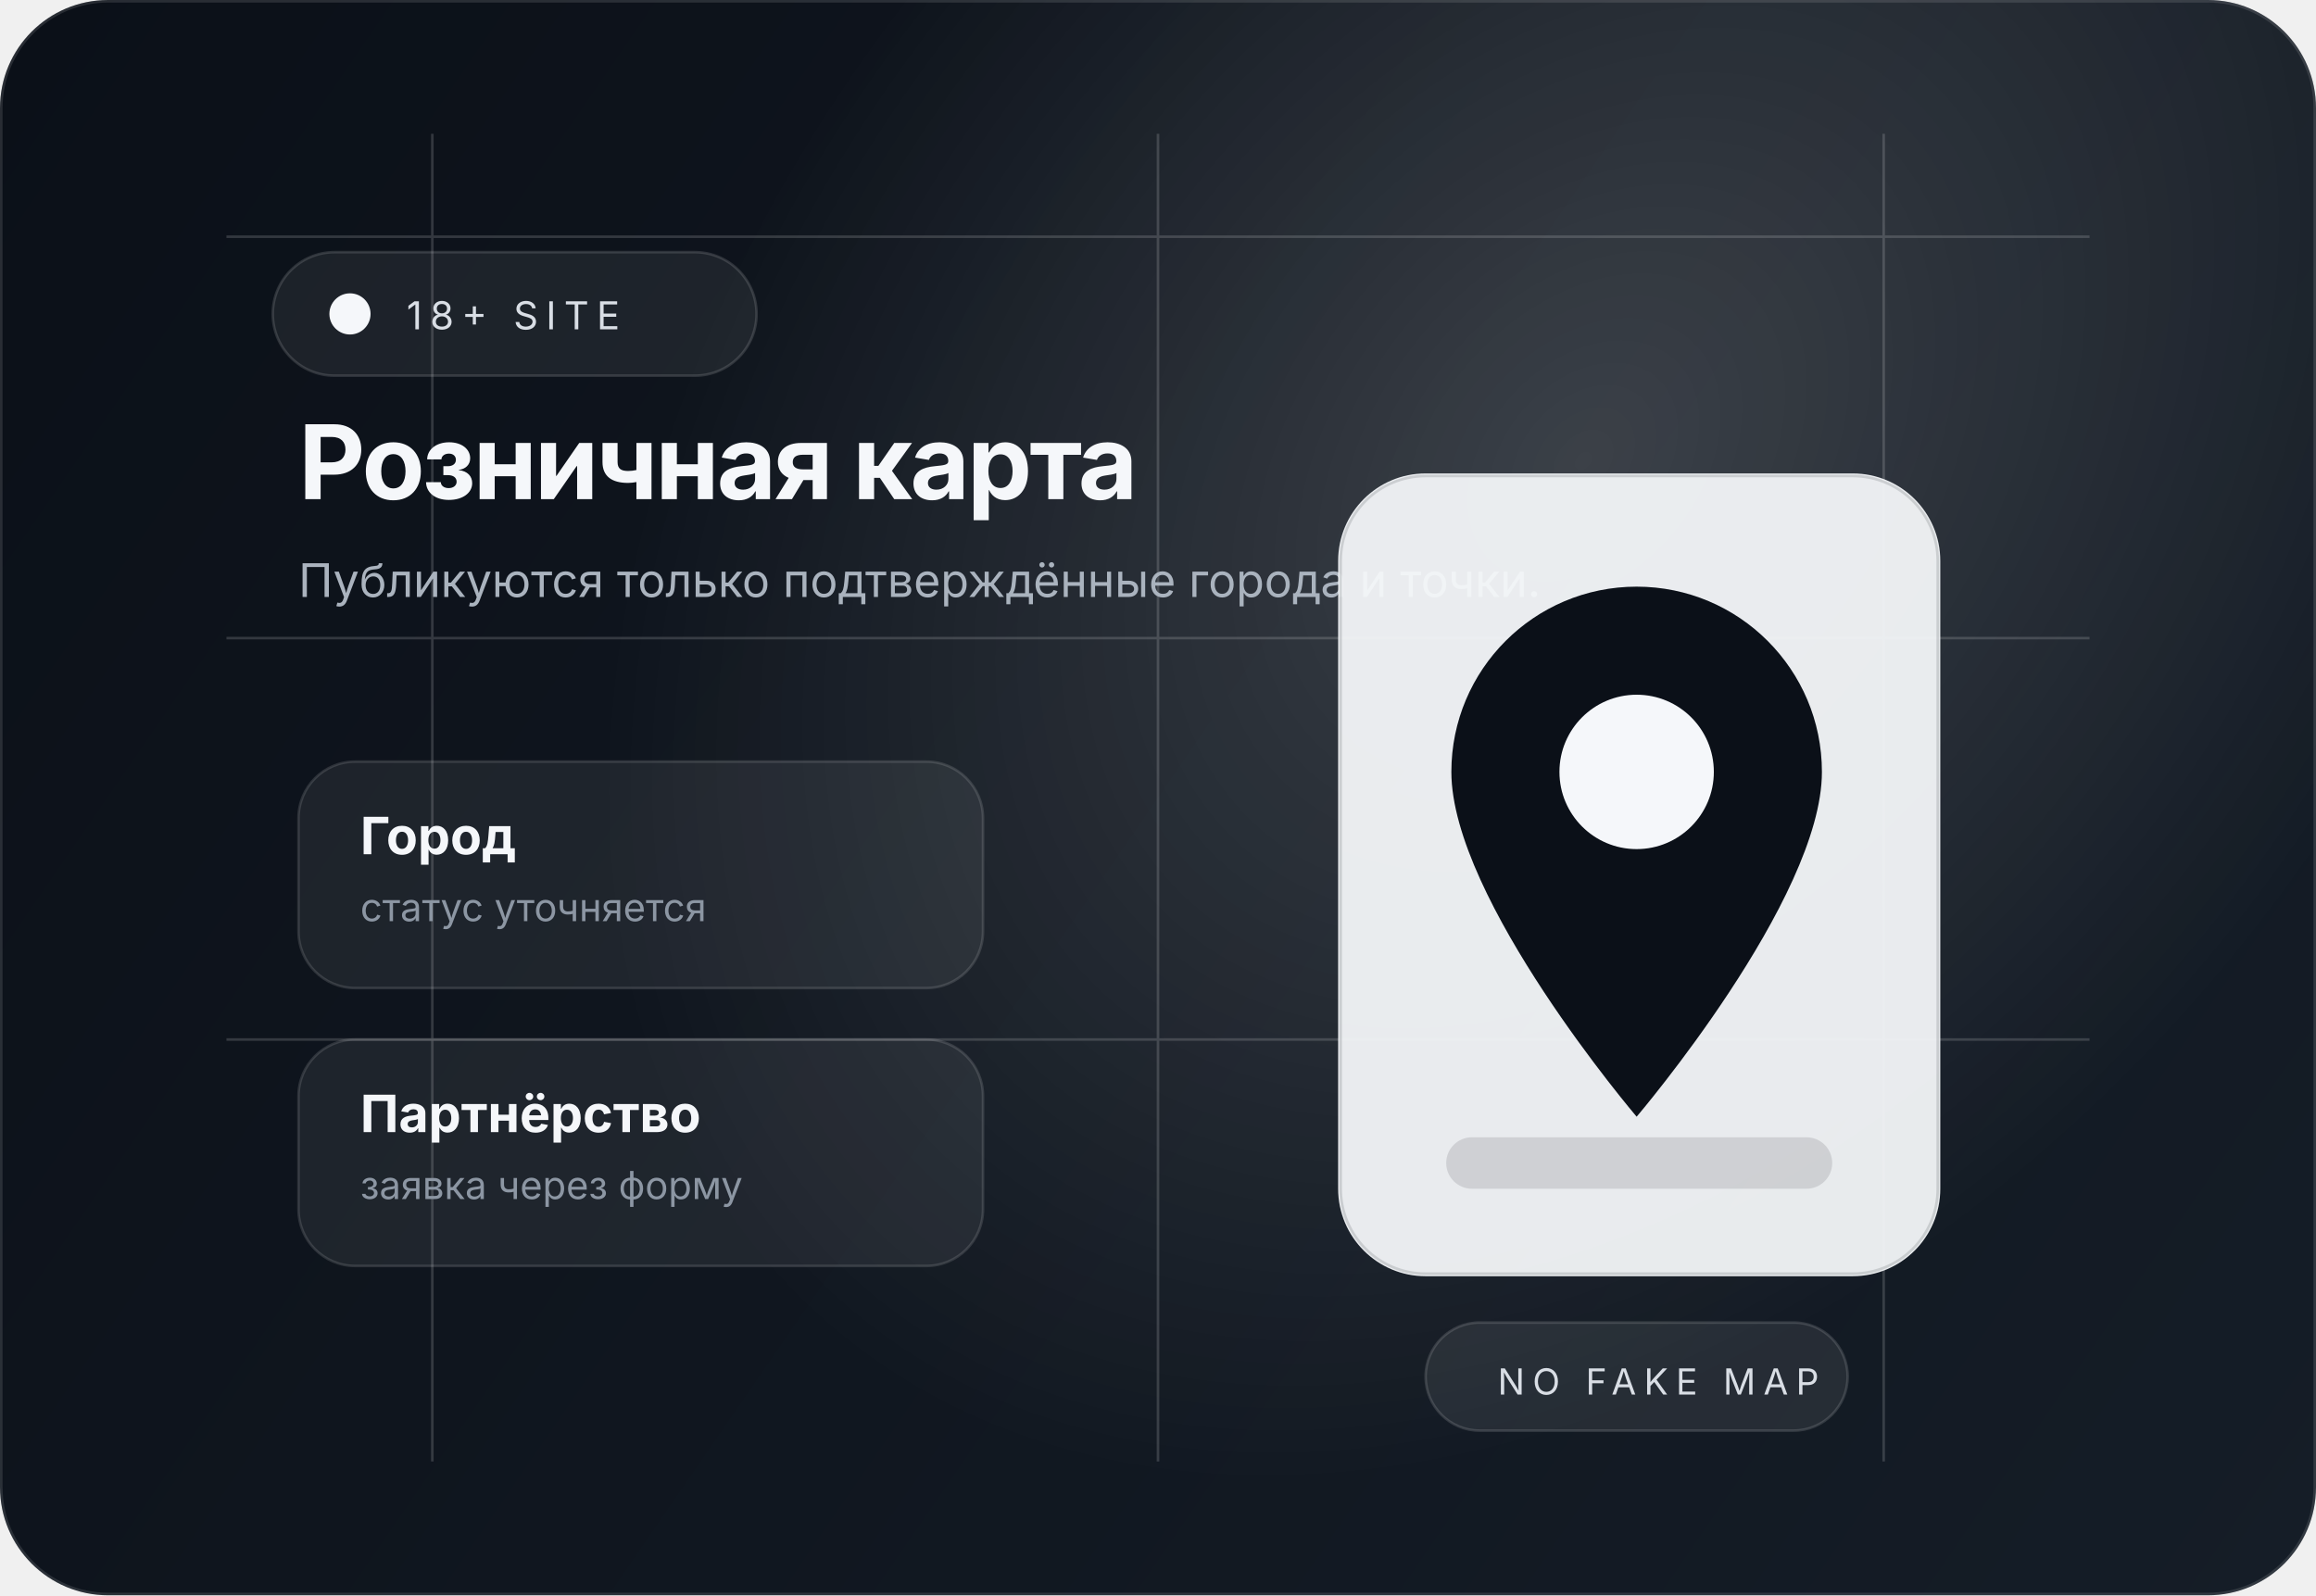
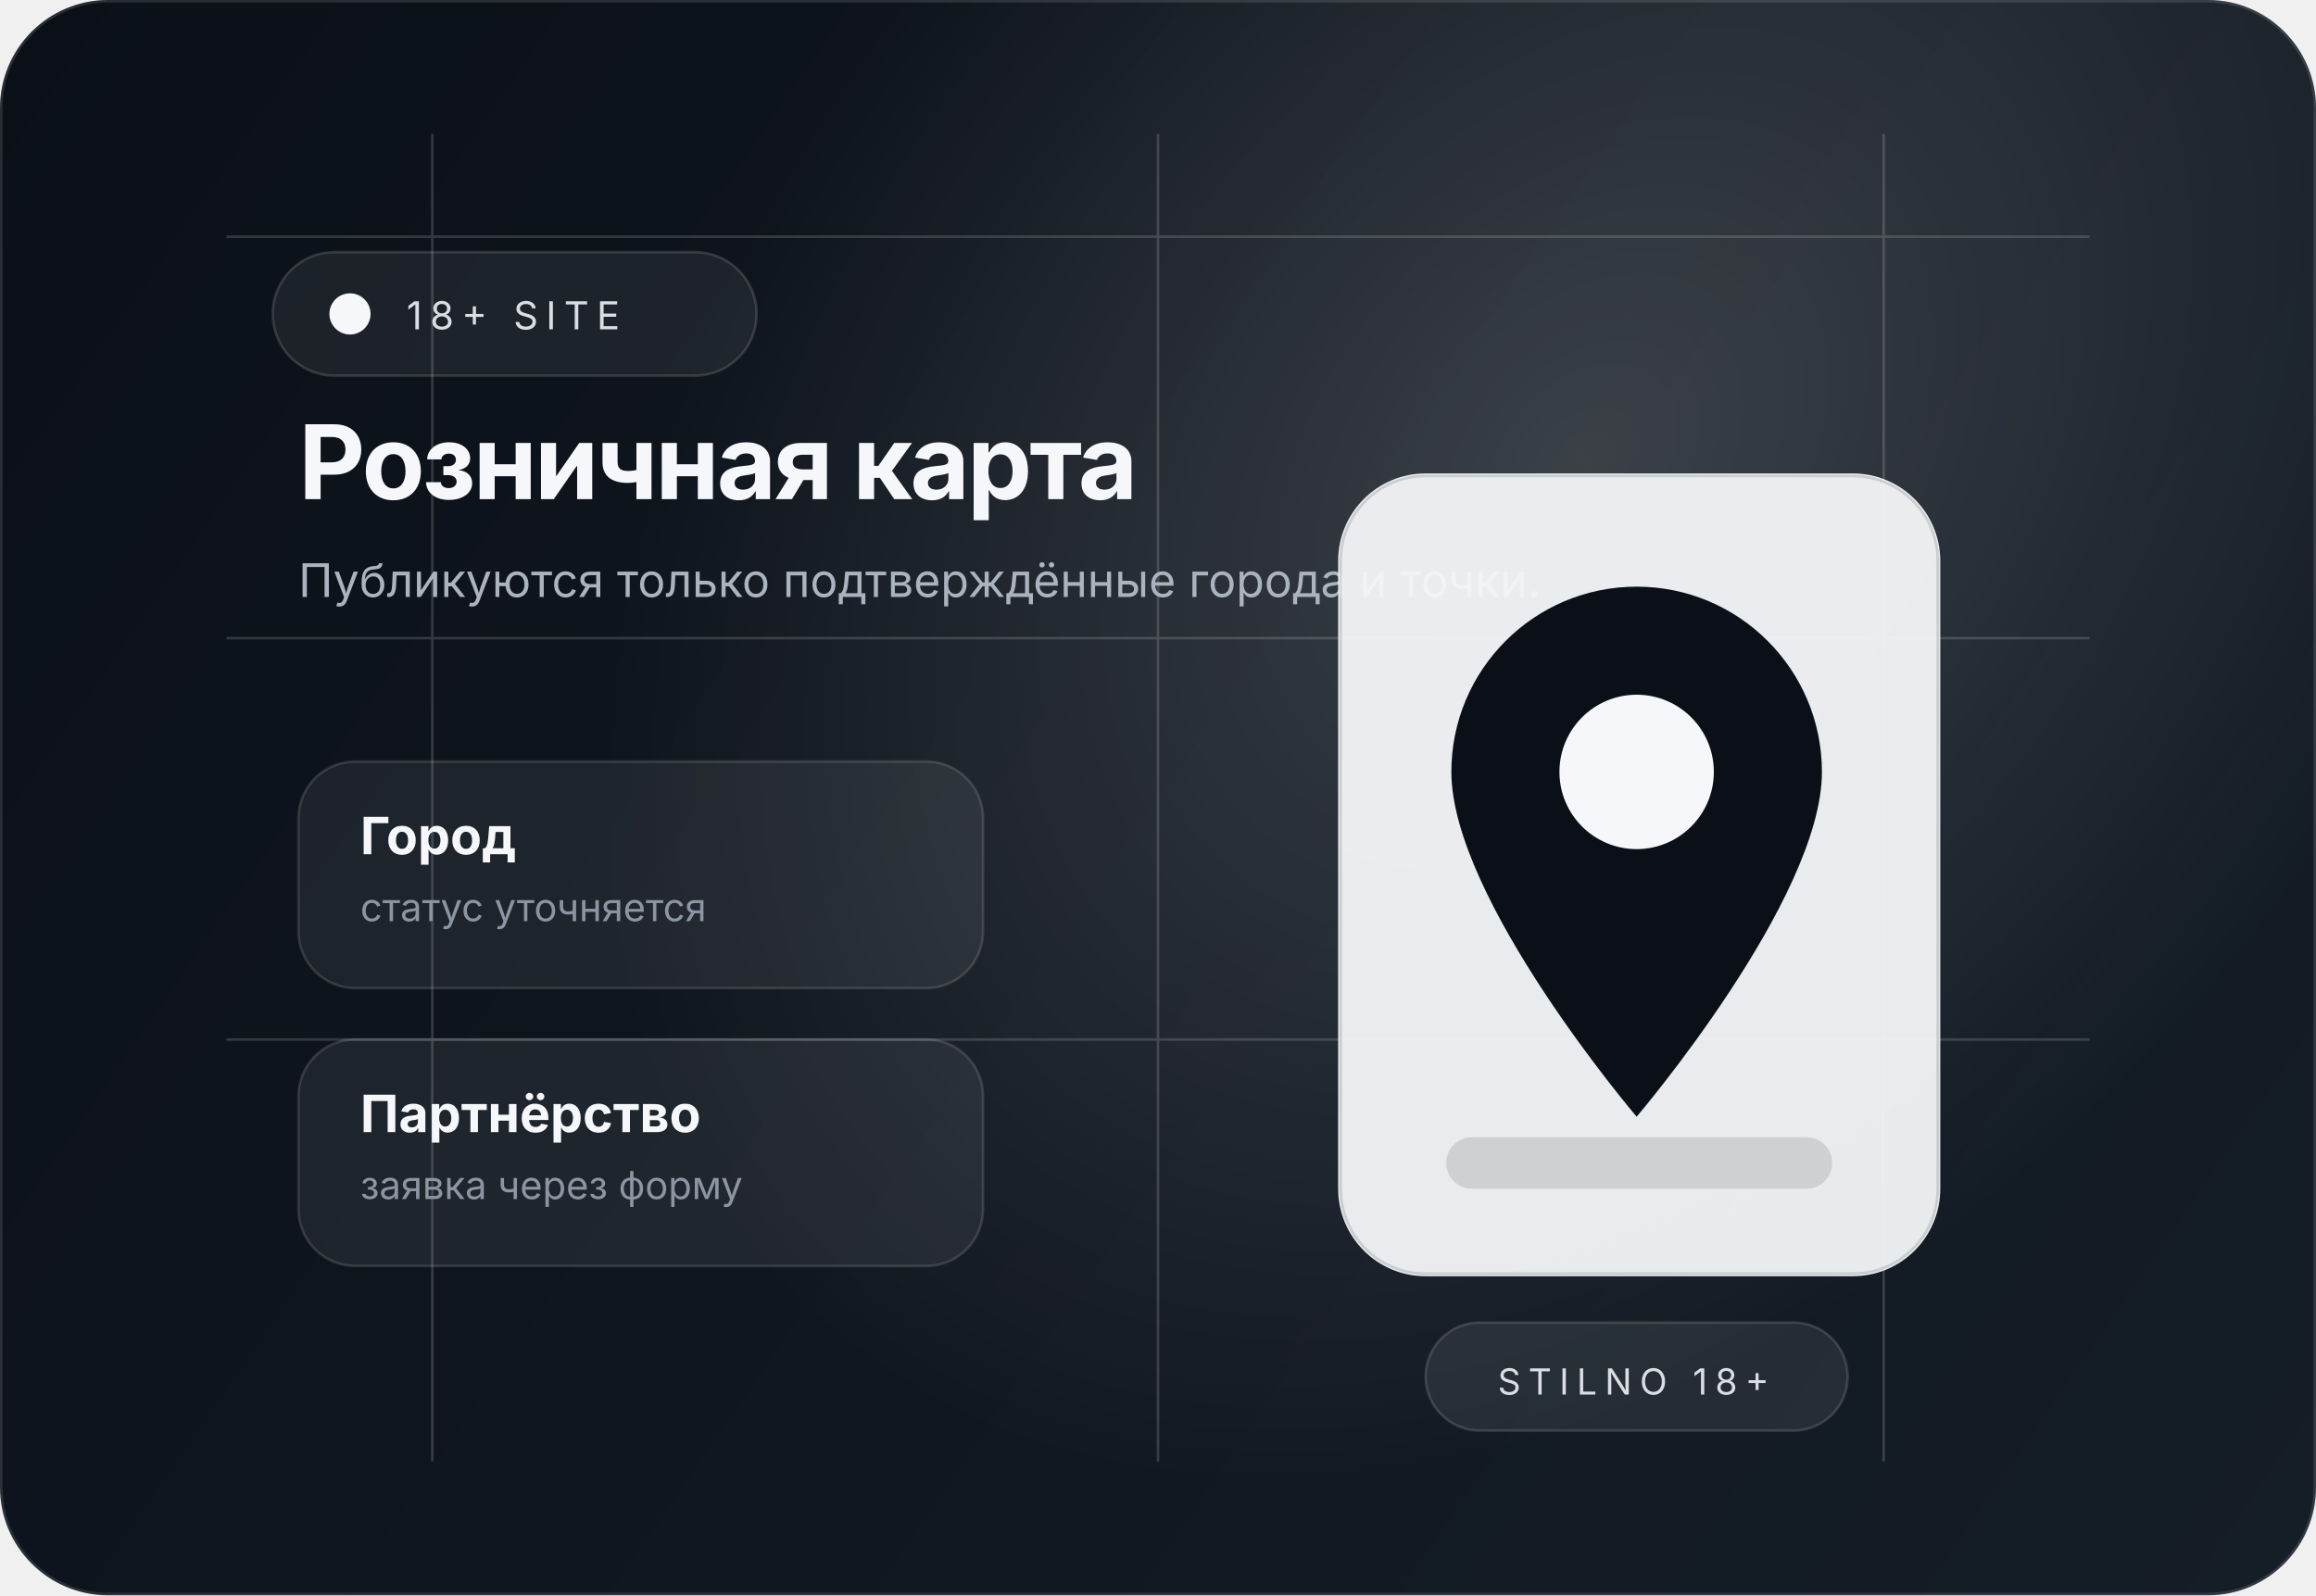
<svg xmlns="http://www.w3.org/2000/svg" width="900" height="620" viewBox="0 0 900 620" fill="none" role="img" aria-labelledby="title desc">
  <defs>
    <linearGradient id="bg" x1="0" y1="0" x2="900" y2="620" gradientUnits="userSpaceOnUse">
      <stop stop-color="#0B1018" />
      <stop offset="1" stop-color="#151D27" />
    </linearGradient>
    <radialGradient id="glow" cx="0" cy="0" r="1" gradientUnits="userSpaceOnUse" gradientTransform="translate(616 180) rotate(132) scale(450 320)">
      <stop stop-color="#FFFFFF" stop-opacity="0.18" />
      <stop offset="1" stop-color="#FFFFFF" stop-opacity="0" />
    </radialGradient>
  </defs>
  <rect width="900" height="620" rx="42" fill="url(#bg)" />
  <rect x="0.5" y="0.5" width="899" height="619" rx="41.5" stroke="#FFFFFF" stroke-opacity="0.12" />
  <rect width="900" height="620" rx="42" fill="url(#glow)" />
  <g opacity="0.16">
    <path d="M88 92H812" stroke="#FFFFFF" />
    <path d="M88 248H812" stroke="#FFFFFF" />
    <path d="M88 404H812" stroke="#FFFFFF" />
    <path d="M168 52V568" stroke="#FFFFFF" />
    <path d="M450 52V568" stroke="#FFFFFF" />
    <path d="M732 52V568" stroke="#FFFFFF" />
  </g>
  <g transform="translate(106 98)">
    <rect width="188" height="48" rx="24" fill="#FFFFFF" fill-opacity="0.07" stroke="#FFFFFF" stroke-opacity="0.14" />
    <circle cx="30" cy="24" r="8" fill="#F5F7FA" />
    <text x="52" y="30" fill="#D9DEE5" font-family="Inter, Arial, sans-serif" font-size="15" letter-spacing="3">18+ SITE</text>
  </g>
  <g transform="translate(116 194)" font-family="Inter, Arial, sans-serif">
    <text x="0" y="0" fill="#F5F7FA" font-size="40" font-weight="700" letter-spacing="-1">Розничная карта</text>
    <text x="0" y="38" fill="#AAB3BE" font-size="18">Публикуются только подтверждённые города и точки.</text>
  </g>
  <g transform="translate(116 296)" font-family="Inter, Arial, sans-serif">
    <rect width="266" height="88" rx="22" fill="#FFFFFF" fill-opacity="0.07" stroke="#FFFFFF" stroke-opacity="0.13" />
    <text x="24" y="36" fill="#F5F7FA" font-size="20" font-weight="650">Город</text>
    <text x="24" y="62" fill="#8C96A3" font-size="15">статус уточняется</text>
    <rect x="0" y="108" width="266" height="88" rx="22" fill="#FFFFFF" fill-opacity="0.07" stroke="#FFFFFF" stroke-opacity="0.13" />
    <text x="24" y="144" fill="#F5F7FA" font-size="20" font-weight="650">Партнёрство</text>
    <text x="24" y="170" fill="#8C96A3" font-size="15">заявка через форму</text>
  </g>
  <g transform="translate(520 184)">
    <rect width="234" height="312" rx="34" fill="#F5F7FA" fill-opacity="0.94" />
    <rect x="1" y="1" width="232" height="310" rx="33" stroke="#0B1018" stroke-opacity="0.14" />
    <g transform="translate(44 44)">
      <path d="M72 0C111.765 0 144 32.236 144 72C144 121.5 72 206 72 206C72 206 0 121.5 0 72C0 32.236 32.236 0 72 0Z" fill="#0B1018" />
      <circle cx="72" cy="72" r="30" fill="#F5F7FA" />
    </g>
    <rect x="42" y="258" width="150" height="20" rx="10" fill="#0B1018" fill-opacity="0.12" />
  </g>
  <g transform="translate(554 514)">
    <rect width="164" height="42" rx="21" fill="#FFFFFF" fill-opacity="0.08" stroke="#FFFFFF" stroke-opacity="0.14" />
-     <text x="28" y="28" fill="#D9DEE5" font-family="Inter, Arial, sans-serif" font-size="14" letter-spacing="3">NO FAKE MAP</text>
+     <text x="28" y="28" fill="#D9DEE5" font-family="Inter, Arial, sans-serif" font-size="14" letter-spacing="3">STILNO 18+</text>
  </g>
</svg>
